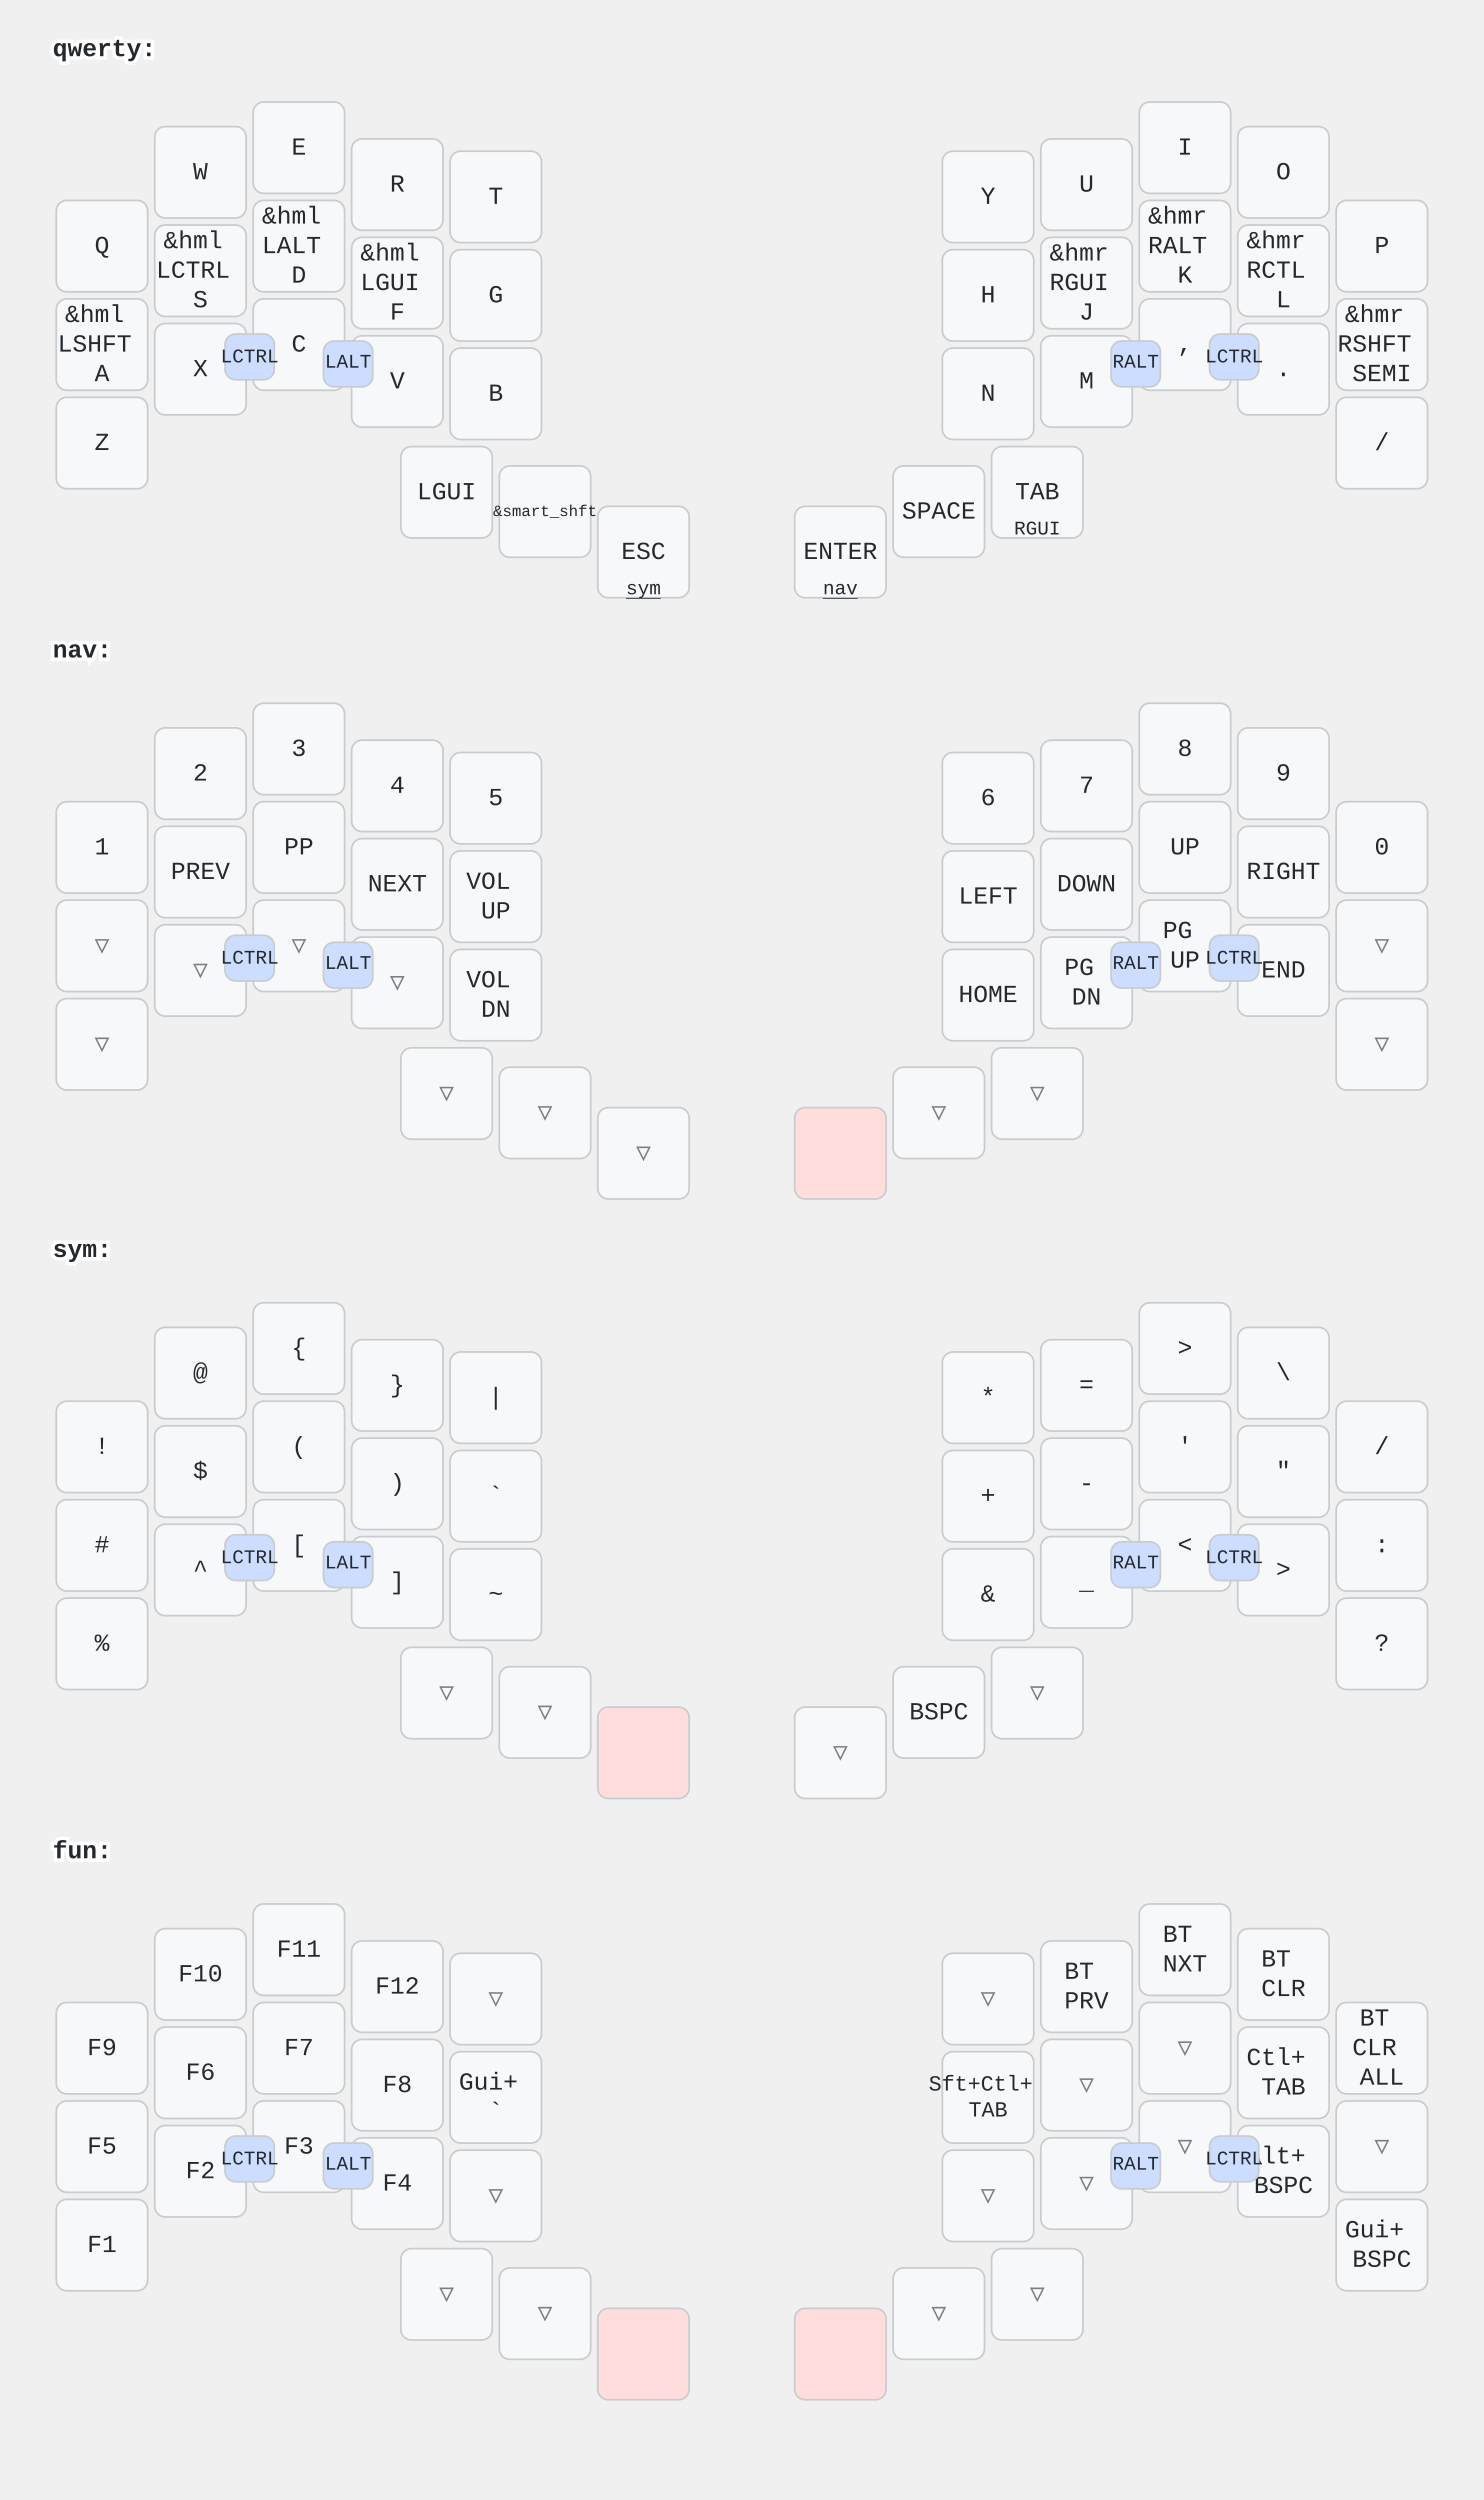
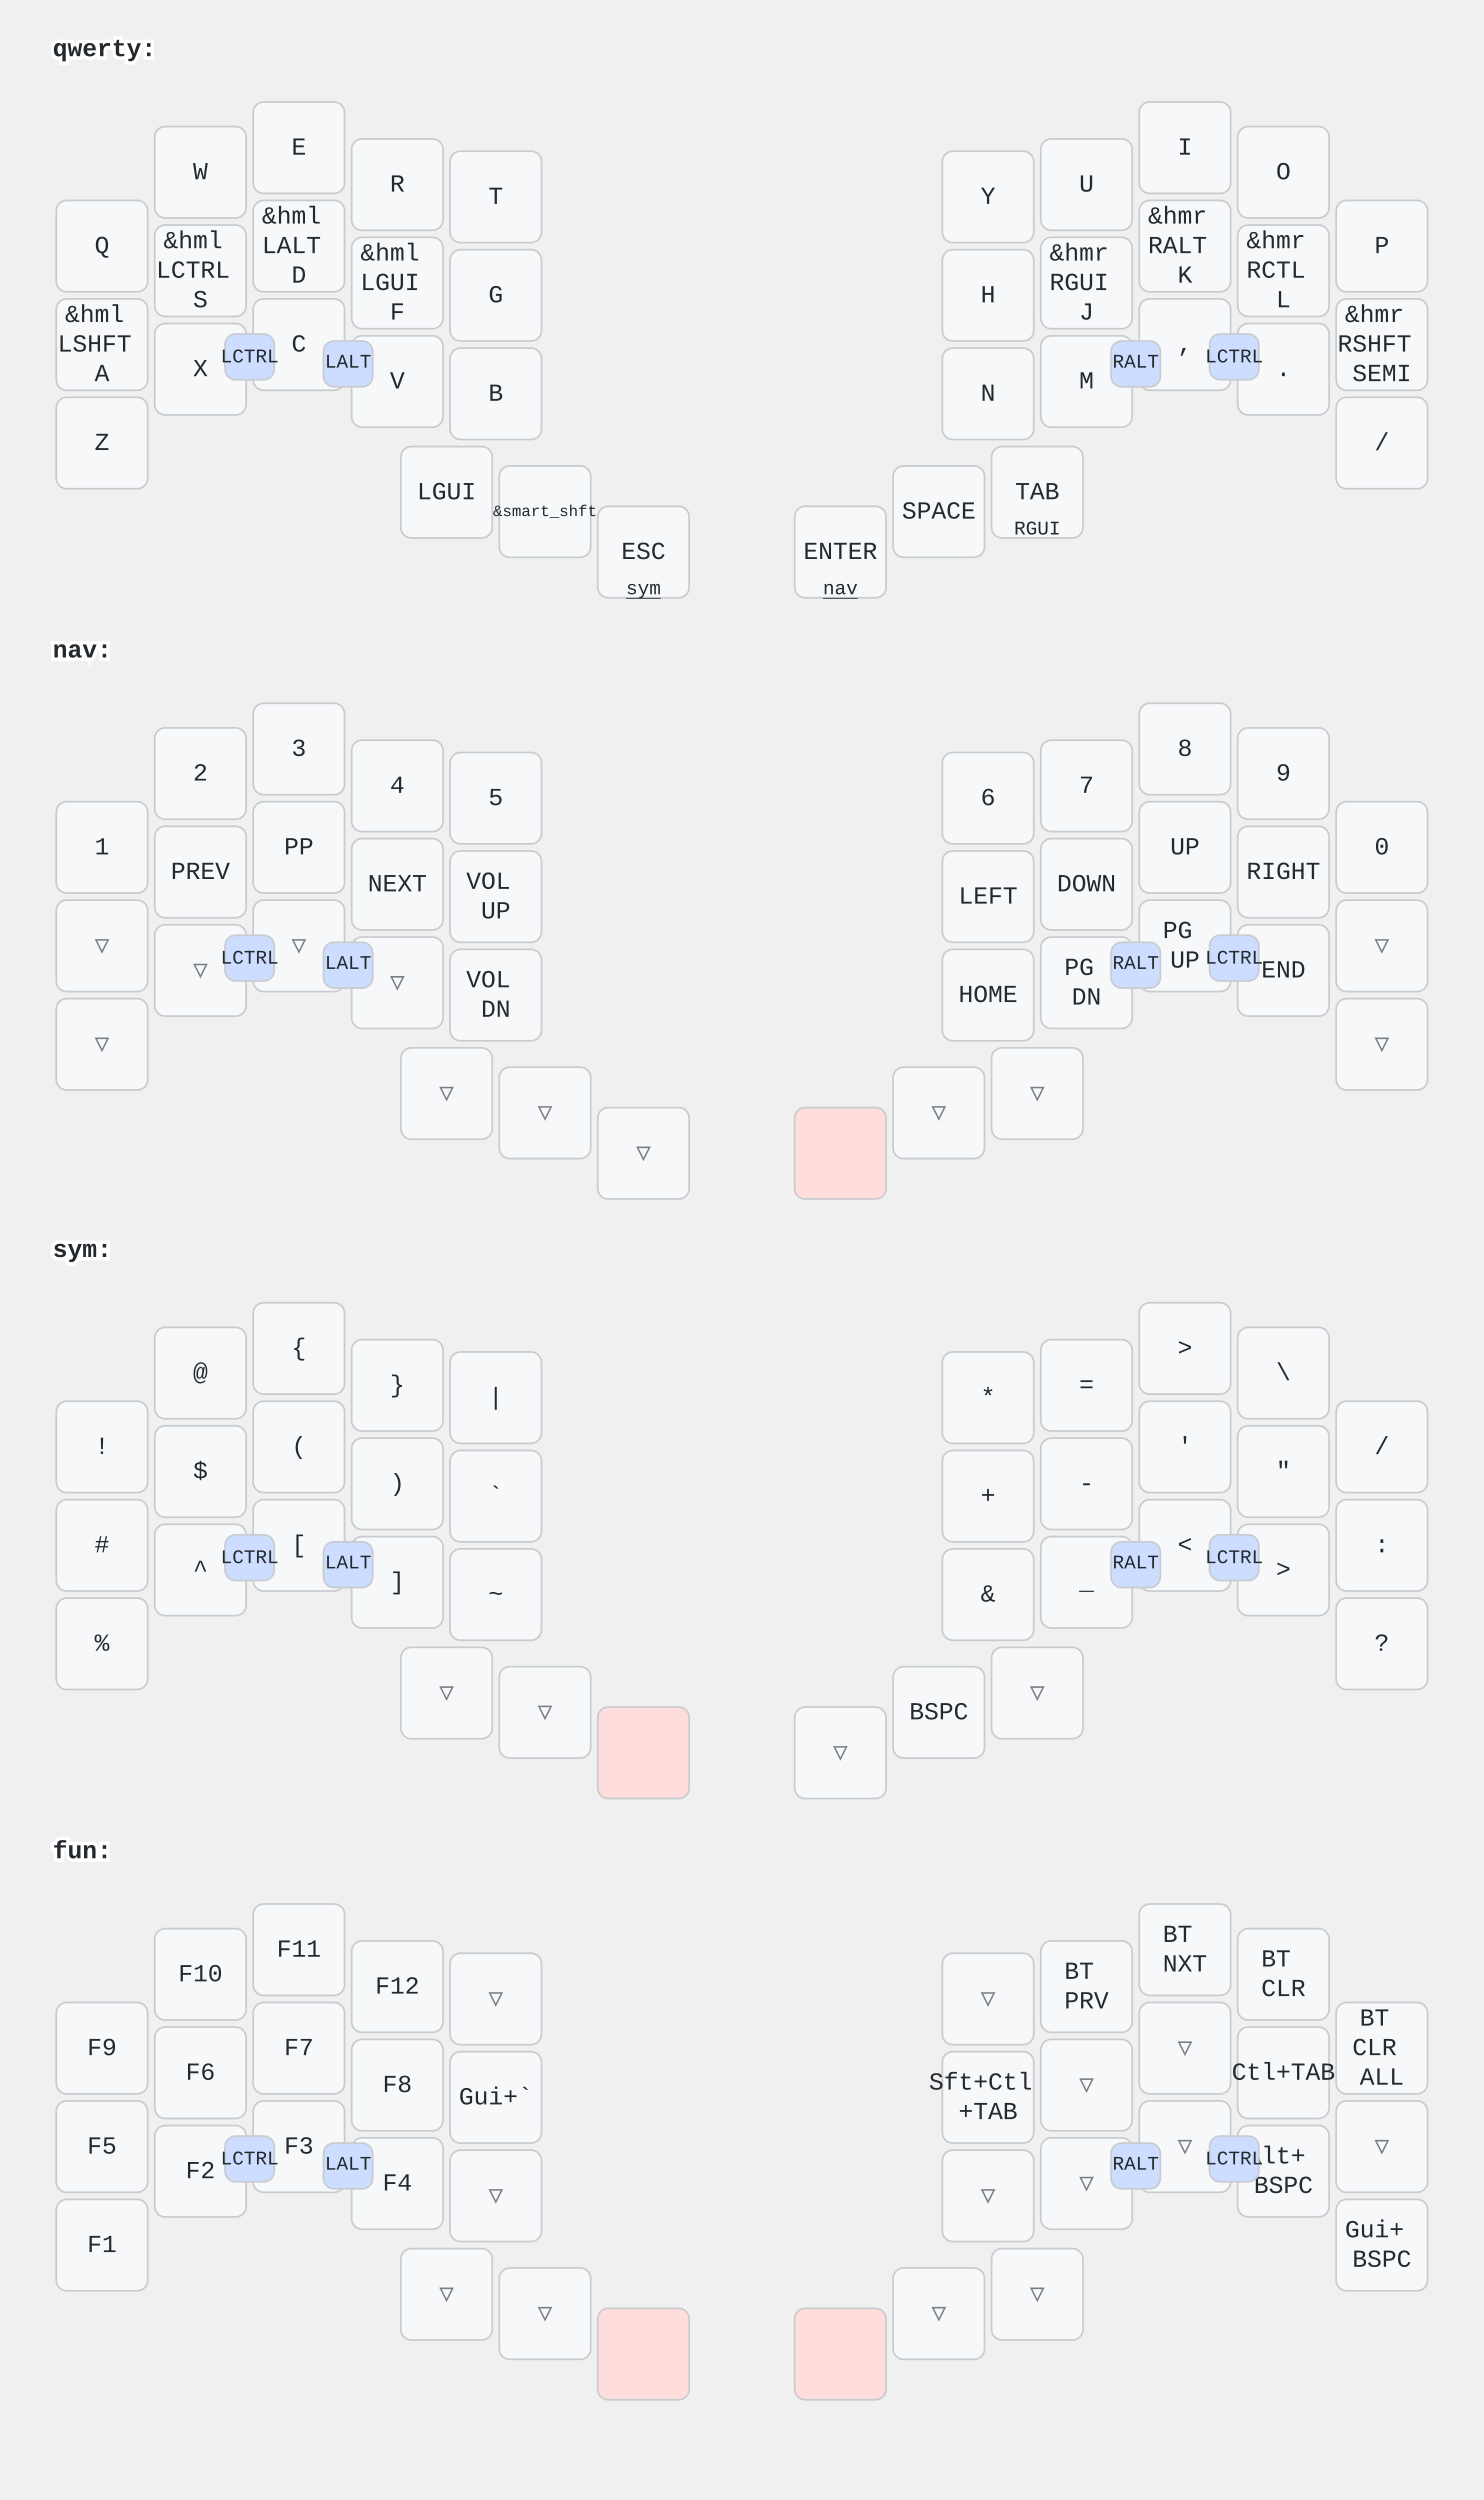
<svg xmlns="http://www.w3.org/2000/svg" width="844" height="1422" viewBox="0 0 844 1422" class="keymap">
  <style>/* inherit to force styles through use tags */
svg path {
    fill: inherit;
}

/* font and background color specifications */
svg.keymap {
    font-family: SFMono-Regular,Consolas,Liberation Mono,Menlo,monospace;
    font-size: 14px;
    font-kerning: normal;
    text-rendering: optimizeLegibility;
    fill: #24292e;
}

/* default key styling */
rect.key {
    fill: #f6f8fa;
}

rect.key, rect.combo {
    stroke: #c9cccf;
    stroke-width: 1;
}

/* default key side styling, only used is draw_key_sides is set */
rect.side {
    filter: brightness(90%);
}

/* color accent for combo boxes */
rect.combo, rect.combo-separate {
    fill: #cdf;
}

/* color accent for held keys */
rect.held, rect.combo.held {
    fill: #fdd;
}

/* color accent for ghost (optional) keys */
rect.ghost, rect.combo.ghost {
    stroke-dasharray: 4, 4;
    stroke-width: 2;
}

text {
    text-anchor: middle;
    dominant-baseline: middle;
}

/* styling for layer labels */
text.label {
    font-weight: bold;
    text-anchor: start;
    stroke: white;
    stroke-width: 4;
    paint-order: stroke;
}

/* styling for optional footer */
text.footer {
    text-anchor: end;
    dominant-baseline: auto;
    stroke: white;
    stroke-width: 4;
    paint-order: stroke;
}

- /* styling for combo tap, and key hold/shifted label text */
- text.combo, text.hold, text.shifted {
+ /* styling for combo tap, and key non-tap label text */
+ text.combo, text.hold, text.shifted, text.left, text.right {
    font-size: 11px;
}

text.hold {
    text-anchor: middle;
    dominant-baseline: auto;
}

text.shifted {
    text-anchor: middle;
    dominant-baseline: hanging;
}

+ text.left {
+     text-anchor: start;
+ }
+ 
+ text.right {
+     text-anchor: end;
+ }
+ 
text.layer-activator {
    text-decoration: underline;
}

/* styling for hold/shifted label text in combo box */
- text.combo.hold, text.combo.shifted {
+ text.combo.hold, text.combo.shifted, text.combo.left, text.combo.right {
    font-size: 8px;
}

/* lighter symbol for transparent keys */
text.trans {
    fill: #7b7e81;
}

/* styling for combo dendrons */
path.combo {
    stroke-width: 1;
    stroke: gray;
    fill: none;
}

/* Start Tabler Icons Cleanup */
/* cannot use height/width with glyphs */
.icon-tabler &gt; path {
    fill: inherit;
    stroke: inherit;
    stroke-width: 2;
}
/* hide tabler's default box */
.icon-tabler &gt; path[stroke="none"][fill="none"] {
    visibility: hidden;
}
/* End Tabler Icons Cleanup */
</style>
  <g transform="translate(30, 0)" class="layer-qwerty">
    <text x="0" y="28" class="label" id="qwerty">qwerty:</text>
    <g transform="translate(0, 56)">
      <g transform="translate(28, 84)" class="key keypos-0">
        <rect rx="6" ry="6" x="-26" y="-26" width="52" height="52" class="key" />
        <text x="0" y="0" class="key tap">Q</text>
      </g>
      <g transform="translate(84, 42)" class="key keypos-1">
        <rect rx="6" ry="6" x="-26" y="-26" width="52" height="52" class="key" />
        <text x="0" y="0" class="key tap">W</text>
      </g>
      <g transform="translate(140, 28)" class="key keypos-2">
        <rect rx="6" ry="6" x="-26" y="-26" width="52" height="52" class="key" />
        <text x="0" y="0" class="key tap">E</text>
      </g>
      <g transform="translate(196, 49)" class="key keypos-3">
        <rect rx="6" ry="6" x="-26" y="-26" width="52" height="52" class="key" />
        <text x="0" y="0" class="key tap">R</text>
      </g>
      <g transform="translate(252, 56)" class="key keypos-4">
        <rect rx="6" ry="6" x="-26" y="-26" width="52" height="52" class="key" />
        <text x="0" y="0" class="key tap">T</text>
      </g>
      <g transform="translate(532, 56)" class="key keypos-5">
        <rect rx="6" ry="6" x="-26" y="-26" width="52" height="52" class="key" />
        <text x="0" y="0" class="key tap">Y</text>
      </g>
      <g transform="translate(588, 49)" class="key keypos-6">
        <rect rx="6" ry="6" x="-26" y="-26" width="52" height="52" class="key" />
        <text x="0" y="0" class="key tap">U</text>
      </g>
      <g transform="translate(644, 28)" class="key keypos-7">
        <rect rx="6" ry="6" x="-26" y="-26" width="52" height="52" class="key" />
        <text x="0" y="0" class="key tap">I</text>
      </g>
      <g transform="translate(700, 42)" class="key keypos-8">
        <rect rx="6" ry="6" x="-26" y="-26" width="52" height="52" class="key" />
        <text x="0" y="0" class="key tap">O</text>
      </g>
      <g transform="translate(756, 84)" class="key keypos-9">
        <rect rx="6" ry="6" x="-26" y="-26" width="52" height="52" class="key" />
        <text x="0" y="0" class="key tap">P</text>
      </g>
      <g transform="translate(28, 140)" class="key keypos-10">
        <rect rx="6" ry="6" x="-26" y="-26" width="52" height="52" class="key" />
        <text x="0" y="0" class="key tap">
          <tspan x="0" dy="-1.2em">&amp;hml</tspan>
          <tspan x="0" dy="1.2em">LSHFT</tspan>
          <tspan x="0" dy="1.2em">A</tspan>
        </text>
      </g>
      <g transform="translate(84, 98)" class="key keypos-11">
        <rect rx="6" ry="6" x="-26" y="-26" width="52" height="52" class="key" />
        <text x="0" y="0" class="key tap">
          <tspan x="0" dy="-1.2em">&amp;hml</tspan>
          <tspan x="0" dy="1.2em">LCTRL</tspan>
          <tspan x="0" dy="1.2em">S</tspan>
        </text>
      </g>
      <g transform="translate(140, 84)" class="key keypos-12">
        <rect rx="6" ry="6" x="-26" y="-26" width="52" height="52" class="key" />
        <text x="0" y="0" class="key tap">
          <tspan x="0" dy="-1.2em">&amp;hml</tspan>
          <tspan x="0" dy="1.2em">LALT</tspan>
          <tspan x="0" dy="1.2em">D</tspan>
        </text>
      </g>
      <g transform="translate(196, 105)" class="key keypos-13">
        <rect rx="6" ry="6" x="-26" y="-26" width="52" height="52" class="key" />
        <text x="0" y="0" class="key tap">
          <tspan x="0" dy="-1.2em">&amp;hml</tspan>
          <tspan x="0" dy="1.2em">LGUI</tspan>
          <tspan x="0" dy="1.2em">F</tspan>
        </text>
      </g>
      <g transform="translate(252, 112)" class="key keypos-14">
        <rect rx="6" ry="6" x="-26" y="-26" width="52" height="52" class="key" />
        <text x="0" y="0" class="key tap">G</text>
      </g>
      <g transform="translate(532, 112)" class="key keypos-15">
        <rect rx="6" ry="6" x="-26" y="-26" width="52" height="52" class="key" />
        <text x="0" y="0" class="key tap">H</text>
      </g>
      <g transform="translate(588, 105)" class="key keypos-16">
        <rect rx="6" ry="6" x="-26" y="-26" width="52" height="52" class="key" />
        <text x="0" y="0" class="key tap">
          <tspan x="0" dy="-1.2em">&amp;hmr</tspan>
          <tspan x="0" dy="1.2em">RGUI</tspan>
          <tspan x="0" dy="1.2em">J</tspan>
        </text>
      </g>
      <g transform="translate(644, 84)" class="key keypos-17">
        <rect rx="6" ry="6" x="-26" y="-26" width="52" height="52" class="key" />
        <text x="0" y="0" class="key tap">
          <tspan x="0" dy="-1.2em">&amp;hmr</tspan>
          <tspan x="0" dy="1.2em">RALT</tspan>
          <tspan x="0" dy="1.2em">K</tspan>
        </text>
      </g>
      <g transform="translate(700, 98)" class="key keypos-18">
        <rect rx="6" ry="6" x="-26" y="-26" width="52" height="52" class="key" />
        <text x="0" y="0" class="key tap">
          <tspan x="0" dy="-1.2em">&amp;hmr</tspan>
          <tspan x="0" dy="1.2em">RCTL</tspan>
          <tspan x="0" dy="1.2em">L</tspan>
        </text>
      </g>
      <g transform="translate(756, 140)" class="key keypos-19">
        <rect rx="6" ry="6" x="-26" y="-26" width="52" height="52" class="key" />
        <text x="0" y="0" class="key tap">
          <tspan x="0" dy="-1.2em">&amp;hmr</tspan>
          <tspan x="0" dy="1.2em">RSHFT</tspan>
          <tspan x="0" dy="1.2em">SEMI</tspan>
        </text>
      </g>
      <g transform="translate(28, 196)" class="key keypos-20">
        <rect rx="6" ry="6" x="-26" y="-26" width="52" height="52" class="key" />
        <text x="0" y="0" class="key tap">Z</text>
      </g>
      <g transform="translate(84, 154)" class="key keypos-21">
        <rect rx="6" ry="6" x="-26" y="-26" width="52" height="52" class="key" />
        <text x="0" y="0" class="key tap">X</text>
      </g>
      <g transform="translate(140, 140)" class="key keypos-22">
        <rect rx="6" ry="6" x="-26" y="-26" width="52" height="52" class="key" />
        <text x="0" y="0" class="key tap">C</text>
      </g>
      <g transform="translate(196, 161)" class="key keypos-23">
        <rect rx="6" ry="6" x="-26" y="-26" width="52" height="52" class="key" />
        <text x="0" y="0" class="key tap">V</text>
      </g>
      <g transform="translate(252, 168)" class="key keypos-24">
        <rect rx="6" ry="6" x="-26" y="-26" width="52" height="52" class="key" />
        <text x="0" y="0" class="key tap">B</text>
      </g>
      <g transform="translate(532, 168)" class="key keypos-25">
        <rect rx="6" ry="6" x="-26" y="-26" width="52" height="52" class="key" />
        <text x="0" y="0" class="key tap">N</text>
      </g>
      <g transform="translate(588, 161)" class="key keypos-26">
        <rect rx="6" ry="6" x="-26" y="-26" width="52" height="52" class="key" />
        <text x="0" y="0" class="key tap">M</text>
      </g>
      <g transform="translate(644, 140)" class="key keypos-27">
        <rect rx="6" ry="6" x="-26" y="-26" width="52" height="52" class="key" />
        <text x="0" y="0" class="key tap">,</text>
      </g>
      <g transform="translate(700, 154)" class="key keypos-28">
        <rect rx="6" ry="6" x="-26" y="-26" width="52" height="52" class="key" />
        <text x="0" y="0" class="key tap">.</text>
      </g>
      <g transform="translate(756, 196)" class="key keypos-29">
        <rect rx="6" ry="6" x="-26" y="-26" width="52" height="52" class="key" />
        <text x="0" y="0" class="key tap">/</text>
      </g>
      <g transform="translate(224, 224)" class="key keypos-30">
        <rect rx="6" ry="6" x="-26" y="-26" width="52" height="52" class="key" />
        <text x="0" y="0" class="key tap">LGUI</text>
      </g>
      <g transform="translate(280, 235)" class="key keypos-31">
        <rect rx="6" ry="6" x="-26" y="-26" width="52" height="52" class="key" />
        <text x="0" y="0" class="key tap">
          <tspan style="font-size: 64%">&amp;smart_shft</tspan>
        </text>
      </g>
      <g transform="translate(336, 258)" class="key keypos-32">
        <rect rx="6" ry="6" x="-26" y="-26" width="52" height="52" class="key" />
        <text x="0" y="0" class="key tap">ESC</text>
        <a href="#sym">
          <text x="0" y="24" class="key hold layer-activator">sym</text>
        </a>
      </g>
      <g transform="translate(448, 258)" class="key keypos-33">
        <rect rx="6" ry="6" x="-26" y="-26" width="52" height="52" class="key" />
        <text x="0" y="0" class="key tap">ENTER</text>
        <a href="#nav">
          <text x="0" y="24" class="key hold layer-activator">nav</text>
        </a>
      </g>
      <g transform="translate(504, 235)" class="key keypos-34">
        <rect rx="6" ry="6" x="-26" y="-26" width="52" height="52" class="key" />
        <text x="0" y="0" class="key tap">SPACE</text>
      </g>
      <g transform="translate(560, 224)" class="key keypos-35">
        <rect rx="6" ry="6" x="-26" y="-26" width="52" height="52" class="key" />
        <text x="0" y="0" class="key tap">TAB</text>
        <text x="0" y="24" class="key hold">RGUI</text>
      </g>
      <g class="combo combopos-0">
        <rect rx="6" ry="6" x="98" y="134" width="28" height="26" class="combo" />
        <text x="112" y="147" class="combo tap">LCTRL</text>
      </g>
      <g class="combo combopos-1">
        <rect rx="6" ry="6" x="154" y="138" width="28" height="26" class="combo" />
        <text x="168" y="150" class="combo tap">LALT</text>
      </g>
      <g class="combo combopos-2">
        <rect rx="6" ry="6" x="602" y="138" width="28" height="26" class="combo" />
        <text x="616" y="150" class="combo tap">RALT</text>
      </g>
      <g class="combo combopos-3">
        <rect rx="6" ry="6" x="658" y="134" width="28" height="26" class="combo" />
        <text x="672" y="147" class="combo tap">LCTRL</text>
      </g>
    </g>
  </g>
  <g transform="translate(30, 342)" class="layer-nav">
    <text x="0" y="28" class="label" id="nav">nav:</text>
    <g transform="translate(0, 56)">
      <g transform="translate(28, 84)" class="key keypos-0">
        <rect rx="6" ry="6" x="-26" y="-26" width="52" height="52" class="key" />
        <text x="0" y="0" class="key tap">1</text>
      </g>
      <g transform="translate(84, 42)" class="key keypos-1">
        <rect rx="6" ry="6" x="-26" y="-26" width="52" height="52" class="key" />
        <text x="0" y="0" class="key tap">2</text>
      </g>
      <g transform="translate(140, 28)" class="key keypos-2">
        <rect rx="6" ry="6" x="-26" y="-26" width="52" height="52" class="key" />
        <text x="0" y="0" class="key tap">3</text>
      </g>
      <g transform="translate(196, 49)" class="key keypos-3">
        <rect rx="6" ry="6" x="-26" y="-26" width="52" height="52" class="key" />
        <text x="0" y="0" class="key tap">4</text>
      </g>
      <g transform="translate(252, 56)" class="key keypos-4">
        <rect rx="6" ry="6" x="-26" y="-26" width="52" height="52" class="key" />
        <text x="0" y="0" class="key tap">5</text>
      </g>
      <g transform="translate(532, 56)" class="key keypos-5">
        <rect rx="6" ry="6" x="-26" y="-26" width="52" height="52" class="key" />
        <text x="0" y="0" class="key tap">6</text>
      </g>
      <g transform="translate(588, 49)" class="key keypos-6">
        <rect rx="6" ry="6" x="-26" y="-26" width="52" height="52" class="key" />
        <text x="0" y="0" class="key tap">7</text>
      </g>
      <g transform="translate(644, 28)" class="key keypos-7">
        <rect rx="6" ry="6" x="-26" y="-26" width="52" height="52" class="key" />
        <text x="0" y="0" class="key tap">8</text>
      </g>
      <g transform="translate(700, 42)" class="key keypos-8">
        <rect rx="6" ry="6" x="-26" y="-26" width="52" height="52" class="key" />
        <text x="0" y="0" class="key tap">9</text>
      </g>
      <g transform="translate(756, 84)" class="key keypos-9">
        <rect rx="6" ry="6" x="-26" y="-26" width="52" height="52" class="key" />
        <text x="0" y="0" class="key tap">0</text>
      </g>
      <g transform="translate(28, 140)" class="key trans keypos-10">
        <rect rx="6" ry="6" x="-26" y="-26" width="52" height="52" class="key trans" />
        <text x="0" y="0" class="key trans tap">▽</text>
      </g>
      <g transform="translate(84, 98)" class="key keypos-11">
        <rect rx="6" ry="6" x="-26" y="-26" width="52" height="52" class="key" />
        <text x="0" y="0" class="key tap">PREV</text>
      </g>
      <g transform="translate(140, 84)" class="key keypos-12">
        <rect rx="6" ry="6" x="-26" y="-26" width="52" height="52" class="key" />
        <text x="0" y="0" class="key tap">PP</text>
      </g>
      <g transform="translate(196, 105)" class="key keypos-13">
        <rect rx="6" ry="6" x="-26" y="-26" width="52" height="52" class="key" />
        <text x="0" y="0" class="key tap">NEXT</text>
      </g>
      <g transform="translate(252, 112)" class="key keypos-14">
        <rect rx="6" ry="6" x="-26" y="-26" width="52" height="52" class="key" />
        <text x="0" y="0" class="key tap">
          <tspan x="0" dy="-0.6em">VOL</tspan>
          <tspan x="0" dy="1.2em">UP</tspan>
        </text>
      </g>
      <g transform="translate(532, 112)" class="key keypos-15">
        <rect rx="6" ry="6" x="-26" y="-26" width="52" height="52" class="key" />
        <text x="0" y="0" class="key tap">LEFT</text>
      </g>
      <g transform="translate(588, 105)" class="key keypos-16">
        <rect rx="6" ry="6" x="-26" y="-26" width="52" height="52" class="key" />
        <text x="0" y="0" class="key tap">DOWN</text>
      </g>
      <g transform="translate(644, 84)" class="key keypos-17">
        <rect rx="6" ry="6" x="-26" y="-26" width="52" height="52" class="key" />
        <text x="0" y="0" class="key tap">UP</text>
      </g>
      <g transform="translate(700, 98)" class="key keypos-18">
        <rect rx="6" ry="6" x="-26" y="-26" width="52" height="52" class="key" />
        <text x="0" y="0" class="key tap">RIGHT</text>
      </g>
      <g transform="translate(756, 140)" class="key trans keypos-19">
        <rect rx="6" ry="6" x="-26" y="-26" width="52" height="52" class="key trans" />
        <text x="0" y="0" class="key trans tap">▽</text>
      </g>
      <g transform="translate(28, 196)" class="key trans keypos-20">
        <rect rx="6" ry="6" x="-26" y="-26" width="52" height="52" class="key trans" />
        <text x="0" y="0" class="key trans tap">▽</text>
      </g>
      <g transform="translate(84, 154)" class="key trans keypos-21">
        <rect rx="6" ry="6" x="-26" y="-26" width="52" height="52" class="key trans" />
        <text x="0" y="0" class="key trans tap">▽</text>
      </g>
      <g transform="translate(140, 140)" class="key trans keypos-22">
        <rect rx="6" ry="6" x="-26" y="-26" width="52" height="52" class="key trans" />
        <text x="0" y="0" class="key trans tap">▽</text>
      </g>
      <g transform="translate(196, 161)" class="key trans keypos-23">
        <rect rx="6" ry="6" x="-26" y="-26" width="52" height="52" class="key trans" />
        <text x="0" y="0" class="key trans tap">▽</text>
      </g>
      <g transform="translate(252, 168)" class="key keypos-24">
        <rect rx="6" ry="6" x="-26" y="-26" width="52" height="52" class="key" />
        <text x="0" y="0" class="key tap">
          <tspan x="0" dy="-0.6em">VOL</tspan>
          <tspan x="0" dy="1.2em">DN</tspan>
        </text>
      </g>
      <g transform="translate(532, 168)" class="key keypos-25">
        <rect rx="6" ry="6" x="-26" y="-26" width="52" height="52" class="key" />
        <text x="0" y="0" class="key tap">HOME</text>
      </g>
      <g transform="translate(588, 161)" class="key keypos-26">
        <rect rx="6" ry="6" x="-26" y="-26" width="52" height="52" class="key" />
        <text x="0" y="0" class="key tap">
          <tspan x="0" dy="-0.6em">PG</tspan>
          <tspan x="0" dy="1.2em">DN</tspan>
        </text>
      </g>
      <g transform="translate(644, 140)" class="key keypos-27">
        <rect rx="6" ry="6" x="-26" y="-26" width="52" height="52" class="key" />
        <text x="0" y="0" class="key tap">
          <tspan x="0" dy="-0.6em">PG</tspan>
          <tspan x="0" dy="1.2em">UP</tspan>
        </text>
      </g>
      <g transform="translate(700, 154)" class="key keypos-28">
        <rect rx="6" ry="6" x="-26" y="-26" width="52" height="52" class="key" />
        <text x="0" y="0" class="key tap">END</text>
      </g>
      <g transform="translate(756, 196)" class="key trans keypos-29">
        <rect rx="6" ry="6" x="-26" y="-26" width="52" height="52" class="key trans" />
        <text x="0" y="0" class="key trans tap">▽</text>
      </g>
      <g transform="translate(224, 224)" class="key trans keypos-30">
        <rect rx="6" ry="6" x="-26" y="-26" width="52" height="52" class="key trans" />
        <text x="0" y="0" class="key trans tap">▽</text>
      </g>
      <g transform="translate(280, 235)" class="key trans keypos-31">
        <rect rx="6" ry="6" x="-26" y="-26" width="52" height="52" class="key trans" />
        <text x="0" y="0" class="key trans tap">▽</text>
      </g>
      <g transform="translate(336, 258)" class="key trans keypos-32">
        <rect rx="6" ry="6" x="-26" y="-26" width="52" height="52" class="key trans" />
        <text x="0" y="0" class="key trans tap">▽</text>
      </g>
      <g transform="translate(448, 258)" class="key held keypos-33">
        <rect rx="6" ry="6" x="-26" y="-26" width="52" height="52" class="key held" />
      </g>
      <g transform="translate(504, 235)" class="key trans keypos-34">
        <rect rx="6" ry="6" x="-26" y="-26" width="52" height="52" class="key trans" />
        <text x="0" y="0" class="key trans tap">▽</text>
      </g>
      <g transform="translate(560, 224)" class="key trans keypos-35">
        <rect rx="6" ry="6" x="-26" y="-26" width="52" height="52" class="key trans" />
        <text x="0" y="0" class="key trans tap">▽</text>
      </g>
      <g class="combo combopos-0">
        <rect rx="6" ry="6" x="98" y="134" width="28" height="26" class="combo" />
        <text x="112" y="147" class="combo tap">LCTRL</text>
      </g>
      <g class="combo combopos-1">
        <rect rx="6" ry="6" x="154" y="138" width="28" height="26" class="combo" />
        <text x="168" y="150" class="combo tap">LALT</text>
      </g>
      <g class="combo combopos-2">
        <rect rx="6" ry="6" x="602" y="138" width="28" height="26" class="combo" />
        <text x="616" y="150" class="combo tap">RALT</text>
      </g>
      <g class="combo combopos-3">
        <rect rx="6" ry="6" x="658" y="134" width="28" height="26" class="combo" />
        <text x="672" y="147" class="combo tap">LCTRL</text>
      </g>
    </g>
  </g>
  <g transform="translate(30, 683)" class="layer-sym">
    <text x="0" y="28" class="label" id="sym">sym:</text>
    <g transform="translate(0, 56)">
      <g transform="translate(28, 84)" class="key keypos-0">
        <rect rx="6" ry="6" x="-26" y="-26" width="52" height="52" class="key" />
        <text x="0" y="0" class="key tap">!</text>
      </g>
      <g transform="translate(84, 42)" class="key keypos-1">
        <rect rx="6" ry="6" x="-26" y="-26" width="52" height="52" class="key" />
        <text x="0" y="0" class="key tap">@</text>
      </g>
      <g transform="translate(140, 28)" class="key keypos-2">
        <rect rx="6" ry="6" x="-26" y="-26" width="52" height="52" class="key" />
        <text x="0" y="0" class="key tap">{</text>
      </g>
      <g transform="translate(196, 49)" class="key keypos-3">
        <rect rx="6" ry="6" x="-26" y="-26" width="52" height="52" class="key" />
        <text x="0" y="0" class="key tap">}</text>
      </g>
      <g transform="translate(252, 56)" class="key keypos-4">
        <rect rx="6" ry="6" x="-26" y="-26" width="52" height="52" class="key" />
        <text x="0" y="0" class="key tap">|</text>
      </g>
      <g transform="translate(532, 56)" class="key keypos-5">
        <rect rx="6" ry="6" x="-26" y="-26" width="52" height="52" class="key" />
        <text x="0" y="0" class="key tap">*</text>
      </g>
      <g transform="translate(588, 49)" class="key keypos-6">
        <rect rx="6" ry="6" x="-26" y="-26" width="52" height="52" class="key" />
        <text x="0" y="0" class="key tap">=</text>
      </g>
      <g transform="translate(644, 28)" class="key keypos-7">
        <rect rx="6" ry="6" x="-26" y="-26" width="52" height="52" class="key" />
        <text x="0" y="0" class="key tap">&gt;</text>
      </g>
      <g transform="translate(700, 42)" class="key keypos-8">
        <rect rx="6" ry="6" x="-26" y="-26" width="52" height="52" class="key" />
        <text x="0" y="0" class="key tap">\</text>
      </g>
      <g transform="translate(756, 84)" class="key keypos-9">
        <rect rx="6" ry="6" x="-26" y="-26" width="52" height="52" class="key" />
        <text x="0" y="0" class="key tap">/</text>
      </g>
      <g transform="translate(28, 140)" class="key keypos-10">
        <rect rx="6" ry="6" x="-26" y="-26" width="52" height="52" class="key" />
        <text x="0" y="0" class="key tap">#</text>
      </g>
      <g transform="translate(84, 98)" class="key keypos-11">
        <rect rx="6" ry="6" x="-26" y="-26" width="52" height="52" class="key" />
        <text x="0" y="0" class="key tap">$</text>
      </g>
      <g transform="translate(140, 84)" class="key keypos-12">
        <rect rx="6" ry="6" x="-26" y="-26" width="52" height="52" class="key" />
        <text x="0" y="0" class="key tap">(</text>
      </g>
      <g transform="translate(196, 105)" class="key keypos-13">
        <rect rx="6" ry="6" x="-26" y="-26" width="52" height="52" class="key" />
        <text x="0" y="0" class="key tap">)</text>
      </g>
      <g transform="translate(252, 112)" class="key keypos-14">
        <rect rx="6" ry="6" x="-26" y="-26" width="52" height="52" class="key" />
        <text x="0" y="0" class="key tap">`</text>
      </g>
      <g transform="translate(532, 112)" class="key keypos-15">
        <rect rx="6" ry="6" x="-26" y="-26" width="52" height="52" class="key" />
        <text x="0" y="0" class="key tap">+</text>
      </g>
      <g transform="translate(588, 105)" class="key keypos-16">
        <rect rx="6" ry="6" x="-26" y="-26" width="52" height="52" class="key" />
        <text x="0" y="0" class="key tap">-</text>
      </g>
      <g transform="translate(644, 84)" class="key keypos-17">
        <rect rx="6" ry="6" x="-26" y="-26" width="52" height="52" class="key" />
        <text x="0" y="0" class="key tap">'</text>
      </g>
      <g transform="translate(700, 98)" class="key keypos-18">
        <rect rx="6" ry="6" x="-26" y="-26" width="52" height="52" class="key" />
        <text x="0" y="0" class="key tap">"</text>
      </g>
      <g transform="translate(756, 140)" class="key keypos-19">
        <rect rx="6" ry="6" x="-26" y="-26" width="52" height="52" class="key" />
        <text x="0" y="0" class="key tap">:</text>
      </g>
      <g transform="translate(28, 196)" class="key keypos-20">
        <rect rx="6" ry="6" x="-26" y="-26" width="52" height="52" class="key" />
        <text x="0" y="0" class="key tap">%</text>
      </g>
      <g transform="translate(84, 154)" class="key keypos-21">
        <rect rx="6" ry="6" x="-26" y="-26" width="52" height="52" class="key" />
        <text x="0" y="0" class="key tap">^</text>
      </g>
      <g transform="translate(140, 140)" class="key keypos-22">
        <rect rx="6" ry="6" x="-26" y="-26" width="52" height="52" class="key" />
        <text x="0" y="0" class="key tap">[</text>
      </g>
      <g transform="translate(196, 161)" class="key keypos-23">
        <rect rx="6" ry="6" x="-26" y="-26" width="52" height="52" class="key" />
        <text x="0" y="0" class="key tap">]</text>
      </g>
      <g transform="translate(252, 168)" class="key keypos-24">
        <rect rx="6" ry="6" x="-26" y="-26" width="52" height="52" class="key" />
        <text x="0" y="0" class="key tap">~</text>
      </g>
      <g transform="translate(532, 168)" class="key keypos-25">
        <rect rx="6" ry="6" x="-26" y="-26" width="52" height="52" class="key" />
        <text x="0" y="0" class="key tap">&amp;</text>
      </g>
      <g transform="translate(588, 161)" class="key keypos-26">
        <rect rx="6" ry="6" x="-26" y="-26" width="52" height="52" class="key" />
        <text x="0" y="0" class="key tap">_</text>
      </g>
      <g transform="translate(644, 140)" class="key keypos-27">
        <rect rx="6" ry="6" x="-26" y="-26" width="52" height="52" class="key" />
        <text x="0" y="0" class="key tap">&lt;</text>
      </g>
      <g transform="translate(700, 154)" class="key keypos-28">
        <rect rx="6" ry="6" x="-26" y="-26" width="52" height="52" class="key" />
        <text x="0" y="0" class="key tap">&gt;</text>
      </g>
      <g transform="translate(756, 196)" class="key keypos-29">
        <rect rx="6" ry="6" x="-26" y="-26" width="52" height="52" class="key" />
        <text x="0" y="0" class="key tap">?</text>
      </g>
      <g transform="translate(224, 224)" class="key trans keypos-30">
        <rect rx="6" ry="6" x="-26" y="-26" width="52" height="52" class="key trans" />
        <text x="0" y="0" class="key trans tap">▽</text>
      </g>
      <g transform="translate(280, 235)" class="key trans keypos-31">
        <rect rx="6" ry="6" x="-26" y="-26" width="52" height="52" class="key trans" />
        <text x="0" y="0" class="key trans tap">▽</text>
      </g>
      <g transform="translate(336, 258)" class="key held keypos-32">
        <rect rx="6" ry="6" x="-26" y="-26" width="52" height="52" class="key held" />
      </g>
      <g transform="translate(448, 258)" class="key trans keypos-33">
        <rect rx="6" ry="6" x="-26" y="-26" width="52" height="52" class="key trans" />
        <text x="0" y="0" class="key trans tap">▽</text>
      </g>
      <g transform="translate(504, 235)" class="key keypos-34">
        <rect rx="6" ry="6" x="-26" y="-26" width="52" height="52" class="key" />
        <text x="0" y="0" class="key tap">BSPC</text>
      </g>
      <g transform="translate(560, 224)" class="key trans keypos-35">
        <rect rx="6" ry="6" x="-26" y="-26" width="52" height="52" class="key trans" />
        <text x="0" y="0" class="key trans tap">▽</text>
      </g>
      <g class="combo combopos-0">
        <rect rx="6" ry="6" x="98" y="134" width="28" height="26" class="combo" />
        <text x="112" y="147" class="combo tap">LCTRL</text>
      </g>
      <g class="combo combopos-1">
        <rect rx="6" ry="6" x="154" y="138" width="28" height="26" class="combo" />
        <text x="168" y="150" class="combo tap">LALT</text>
      </g>
      <g class="combo combopos-2">
        <rect rx="6" ry="6" x="602" y="138" width="28" height="26" class="combo" />
        <text x="616" y="150" class="combo tap">RALT</text>
      </g>
      <g class="combo combopos-3">
        <rect rx="6" ry="6" x="658" y="134" width="28" height="26" class="combo" />
        <text x="672" y="147" class="combo tap">LCTRL</text>
      </g>
    </g>
  </g>
  <g transform="translate(30, 1025)" class="layer-fun">
    <text x="0" y="28" class="label" id="fun">fun:</text>
    <g transform="translate(0, 56)">
      <g transform="translate(28, 84)" class="key keypos-0">
        <rect rx="6" ry="6" x="-26" y="-26" width="52" height="52" class="key" />
        <text x="0" y="0" class="key tap">F9</text>
      </g>
      <g transform="translate(84, 42)" class="key keypos-1">
        <rect rx="6" ry="6" x="-26" y="-26" width="52" height="52" class="key" />
        <text x="0" y="0" class="key tap">F10</text>
      </g>
      <g transform="translate(140, 28)" class="key keypos-2">
        <rect rx="6" ry="6" x="-26" y="-26" width="52" height="52" class="key" />
        <text x="0" y="0" class="key tap">F11</text>
      </g>
      <g transform="translate(196, 49)" class="key keypos-3">
        <rect rx="6" ry="6" x="-26" y="-26" width="52" height="52" class="key" />
        <text x="0" y="0" class="key tap">F12</text>
      </g>
      <g transform="translate(252, 56)" class="key trans keypos-4">
        <rect rx="6" ry="6" x="-26" y="-26" width="52" height="52" class="key trans" />
        <text x="0" y="0" class="key trans tap">▽</text>
      </g>
      <g transform="translate(532, 56)" class="key trans keypos-5">
        <rect rx="6" ry="6" x="-26" y="-26" width="52" height="52" class="key trans" />
        <text x="0" y="0" class="key trans tap">▽</text>
      </g>
      <g transform="translate(588, 49)" class="key keypos-6">
        <rect rx="6" ry="6" x="-26" y="-26" width="52" height="52" class="key" />
        <text x="0" y="0" class="key tap">
          <tspan x="0" dy="-0.6em">BT</tspan>
          <tspan x="0" dy="1.2em">PRV</tspan>
        </text>
      </g>
      <g transform="translate(644, 28)" class="key keypos-7">
        <rect rx="6" ry="6" x="-26" y="-26" width="52" height="52" class="key" />
        <text x="0" y="0" class="key tap">
          <tspan x="0" dy="-0.6em">BT</tspan>
          <tspan x="0" dy="1.2em">NXT</tspan>
        </text>
      </g>
      <g transform="translate(700, 42)" class="key keypos-8">
        <rect rx="6" ry="6" x="-26" y="-26" width="52" height="52" class="key" />
        <text x="0" y="0" class="key tap">
          <tspan x="0" dy="-0.6em">BT</tspan>
          <tspan x="0" dy="1.2em">CLR</tspan>
        </text>
      </g>
      <g transform="translate(756, 84)" class="key keypos-9">
        <rect rx="6" ry="6" x="-26" y="-26" width="52" height="52" class="key" />
        <text x="0" y="0" class="key tap">
          <tspan x="0" dy="-1.2em">BT</tspan>
          <tspan x="0" dy="1.2em">CLR</tspan>
          <tspan x="0" dy="1.2em">ALL</tspan>
        </text>
      </g>
      <g transform="translate(28, 140)" class="key keypos-10">
        <rect rx="6" ry="6" x="-26" y="-26" width="52" height="52" class="key" />
        <text x="0" y="0" class="key tap">F5</text>
      </g>
      <g transform="translate(84, 98)" class="key keypos-11">
        <rect rx="6" ry="6" x="-26" y="-26" width="52" height="52" class="key" />
        <text x="0" y="0" class="key tap">F6</text>
      </g>
      <g transform="translate(140, 84)" class="key keypos-12">
        <rect rx="6" ry="6" x="-26" y="-26" width="52" height="52" class="key" />
        <text x="0" y="0" class="key tap">F7</text>
      </g>
      <g transform="translate(196, 105)" class="key keypos-13">
        <rect rx="6" ry="6" x="-26" y="-26" width="52" height="52" class="key" />
        <text x="0" y="0" class="key tap">F8</text>
      </g>
      <g transform="translate(252, 112)" class="key keypos-14">
        <rect rx="6" ry="6" x="-26" y="-26" width="52" height="52" class="key" />
-         <text x="0" y="0" class="key tap">
-           <tspan x="0" dy="-0.6em">Gui+</tspan>
-           <tspan x="0" dy="1.2em">`</tspan>
-         </text>
+         <text x="0" y="0" class="key tap">Gui+`</text>
      </g>
      <g transform="translate(532, 112)" class="key keypos-15">
        <rect rx="6" ry="6" x="-26" y="-26" width="52" height="52" class="key" />
        <text x="0" y="0" class="key tap">
-           <tspan x="0" dy="-0.6em" style="font-size: 88%">Sft+Ctl+</tspan>
-           <tspan x="0" dy="1.2em" style="font-size: 88%">TAB</tspan>
+           <tspan x="0" dy="-0.6em">Sft+Ctl</tspan>
+           <tspan x="0" dy="1.2em">+TAB</tspan>
        </text>
      </g>
      <g transform="translate(588, 105)" class="key trans keypos-16">
        <rect rx="6" ry="6" x="-26" y="-26" width="52" height="52" class="key trans" />
        <text x="0" y="0" class="key trans tap">▽</text>
      </g>
      <g transform="translate(644, 84)" class="key trans keypos-17">
        <rect rx="6" ry="6" x="-26" y="-26" width="52" height="52" class="key trans" />
        <text x="0" y="0" class="key trans tap">▽</text>
      </g>
      <g transform="translate(700, 98)" class="key keypos-18">
        <rect rx="6" ry="6" x="-26" y="-26" width="52" height="52" class="key" />
-         <text x="0" y="0" class="key tap">
-           <tspan x="0" dy="-0.6em">Ctl+</tspan>
-           <tspan x="0" dy="1.2em">TAB</tspan>
-         </text>
+         <text x="0" y="0" class="key tap">Ctl+TAB</text>
      </g>
      <g transform="translate(756, 140)" class="key trans keypos-19">
        <rect rx="6" ry="6" x="-26" y="-26" width="52" height="52" class="key trans" />
        <text x="0" y="0" class="key trans tap">▽</text>
      </g>
      <g transform="translate(28, 196)" class="key keypos-20">
        <rect rx="6" ry="6" x="-26" y="-26" width="52" height="52" class="key" />
        <text x="0" y="0" class="key tap">F1</text>
      </g>
      <g transform="translate(84, 154)" class="key keypos-21">
        <rect rx="6" ry="6" x="-26" y="-26" width="52" height="52" class="key" />
        <text x="0" y="0" class="key tap">F2</text>
      </g>
      <g transform="translate(140, 140)" class="key keypos-22">
        <rect rx="6" ry="6" x="-26" y="-26" width="52" height="52" class="key" />
        <text x="0" y="0" class="key tap">F3</text>
      </g>
      <g transform="translate(196, 161)" class="key keypos-23">
        <rect rx="6" ry="6" x="-26" y="-26" width="52" height="52" class="key" />
        <text x="0" y="0" class="key tap">F4</text>
      </g>
      <g transform="translate(252, 168)" class="key trans keypos-24">
        <rect rx="6" ry="6" x="-26" y="-26" width="52" height="52" class="key trans" />
        <text x="0" y="0" class="key trans tap">▽</text>
      </g>
      <g transform="translate(532, 168)" class="key trans keypos-25">
        <rect rx="6" ry="6" x="-26" y="-26" width="52" height="52" class="key trans" />
        <text x="0" y="0" class="key trans tap">▽</text>
      </g>
      <g transform="translate(588, 161)" class="key trans keypos-26">
        <rect rx="6" ry="6" x="-26" y="-26" width="52" height="52" class="key trans" />
        <text x="0" y="0" class="key trans tap">▽</text>
      </g>
      <g transform="translate(644, 140)" class="key trans keypos-27">
        <rect rx="6" ry="6" x="-26" y="-26" width="52" height="52" class="key trans" />
        <text x="0" y="0" class="key trans tap">▽</text>
      </g>
      <g transform="translate(700, 154)" class="key keypos-28">
        <rect rx="6" ry="6" x="-26" y="-26" width="52" height="52" class="key" />
        <text x="0" y="0" class="key tap">
          <tspan x="0" dy="-0.6em">Alt+</tspan>
          <tspan x="0" dy="1.2em">BSPC</tspan>
        </text>
      </g>
      <g transform="translate(756, 196)" class="key keypos-29">
        <rect rx="6" ry="6" x="-26" y="-26" width="52" height="52" class="key" />
        <text x="0" y="0" class="key tap">
          <tspan x="0" dy="-0.6em">Gui+</tspan>
          <tspan x="0" dy="1.2em">BSPC</tspan>
        </text>
      </g>
      <g transform="translate(224, 224)" class="key trans keypos-30">
        <rect rx="6" ry="6" x="-26" y="-26" width="52" height="52" class="key trans" />
        <text x="0" y="0" class="key trans tap">▽</text>
      </g>
      <g transform="translate(280, 235)" class="key trans keypos-31">
        <rect rx="6" ry="6" x="-26" y="-26" width="52" height="52" class="key trans" />
        <text x="0" y="0" class="key trans tap">▽</text>
      </g>
      <g transform="translate(336, 258)" class="key held keypos-32">
        <rect rx="6" ry="6" x="-26" y="-26" width="52" height="52" class="key held" />
      </g>
      <g transform="translate(448, 258)" class="key held keypos-33">
        <rect rx="6" ry="6" x="-26" y="-26" width="52" height="52" class="key held" />
      </g>
      <g transform="translate(504, 235)" class="key trans keypos-34">
        <rect rx="6" ry="6" x="-26" y="-26" width="52" height="52" class="key trans" />
        <text x="0" y="0" class="key trans tap">▽</text>
      </g>
      <g transform="translate(560, 224)" class="key trans keypos-35">
        <rect rx="6" ry="6" x="-26" y="-26" width="52" height="52" class="key trans" />
        <text x="0" y="0" class="key trans tap">▽</text>
      </g>
      <g class="combo combopos-0">
        <rect rx="6" ry="6" x="98" y="134" width="28" height="26" class="combo" />
        <text x="112" y="147" class="combo tap">LCTRL</text>
      </g>
      <g class="combo combopos-1">
        <rect rx="6" ry="6" x="154" y="138" width="28" height="26" class="combo" />
        <text x="168" y="150" class="combo tap">LALT</text>
      </g>
      <g class="combo combopos-2">
        <rect rx="6" ry="6" x="602" y="138" width="28" height="26" class="combo" />
        <text x="616" y="150" class="combo tap">RALT</text>
      </g>
      <g class="combo combopos-3">
        <rect rx="6" ry="6" x="658" y="134" width="28" height="26" class="combo" />
        <text x="672" y="147" class="combo tap">LCTRL</text>
      </g>
    </g>
  </g>
</svg>
